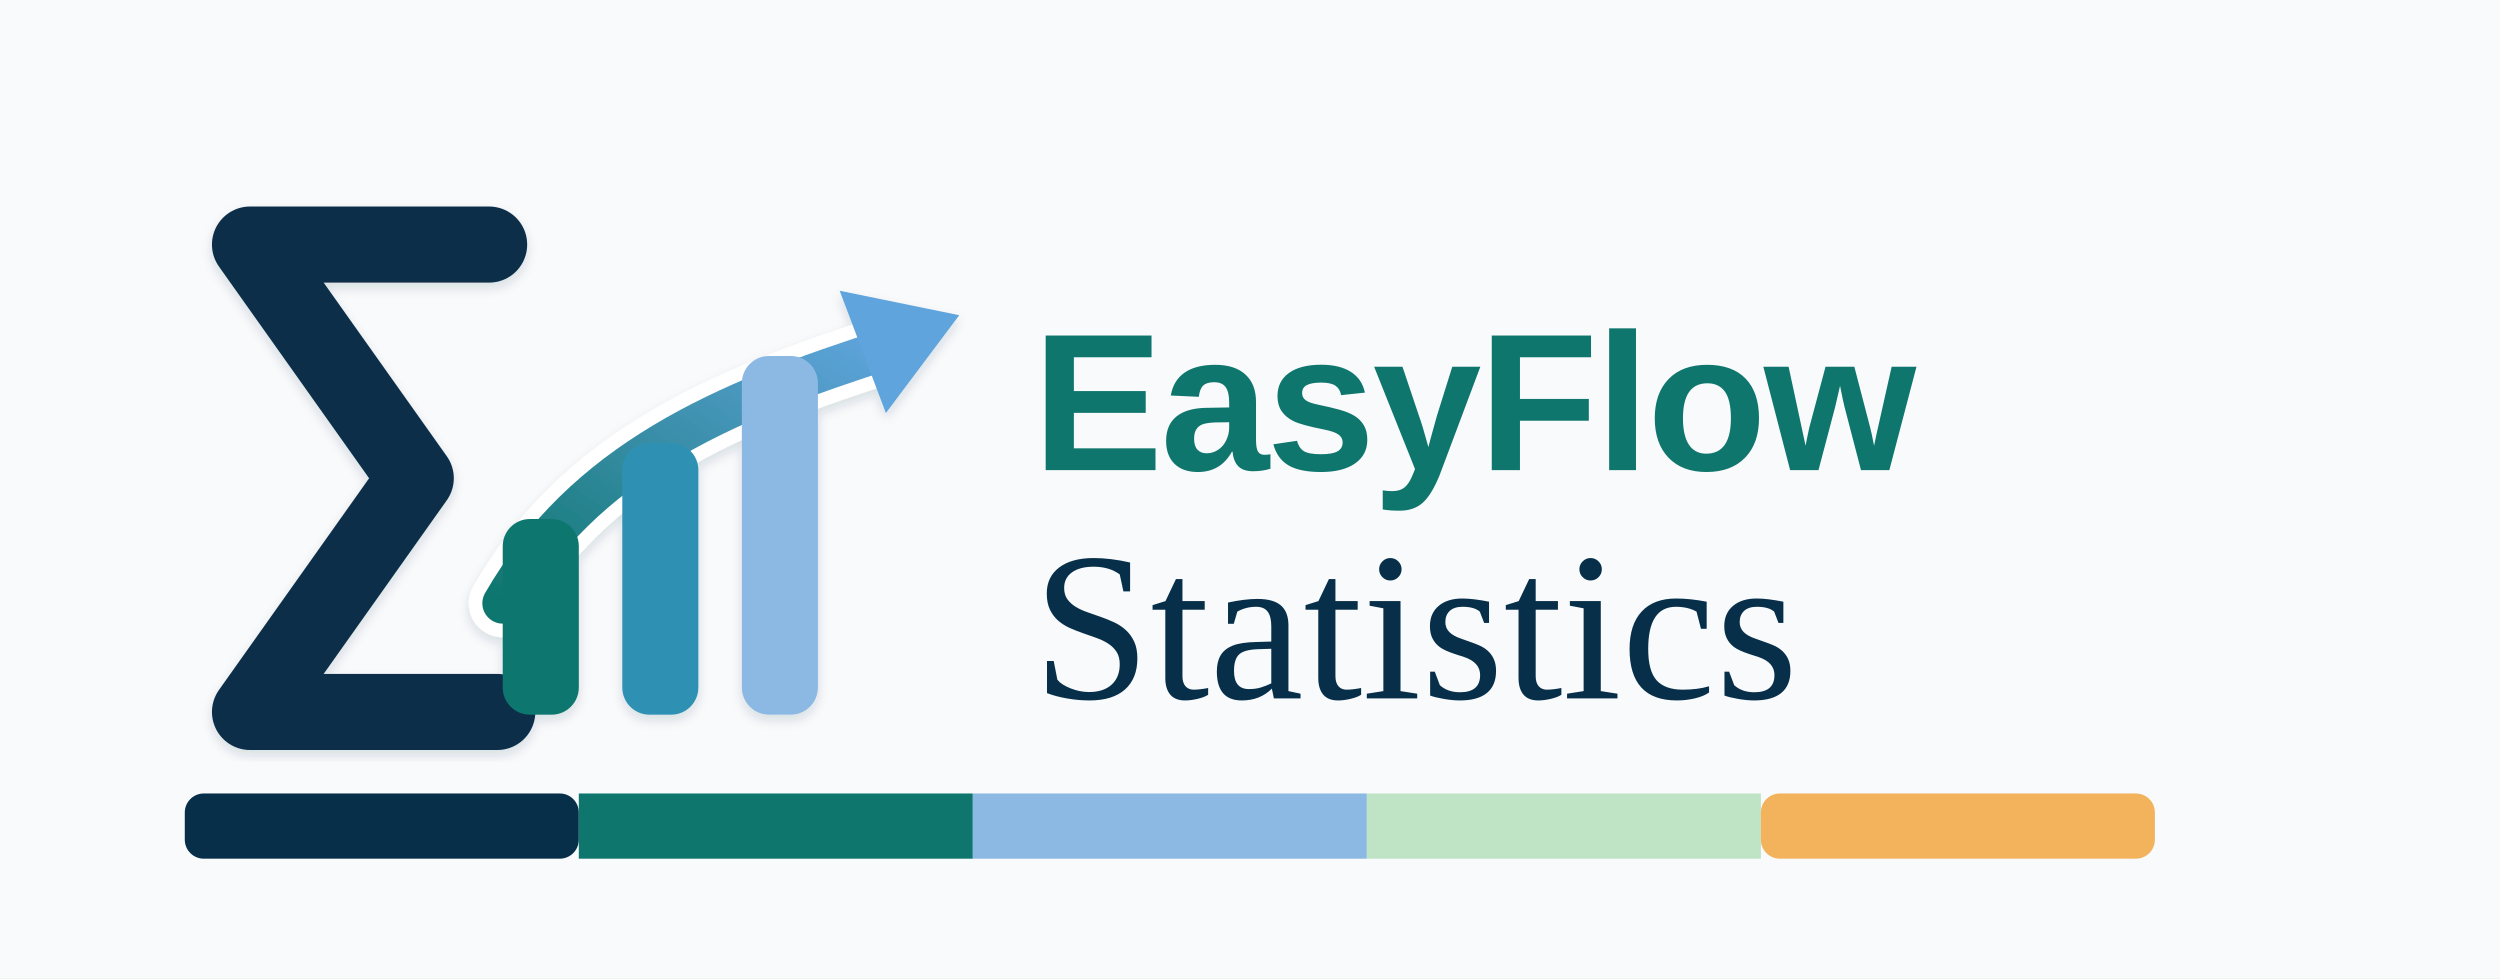
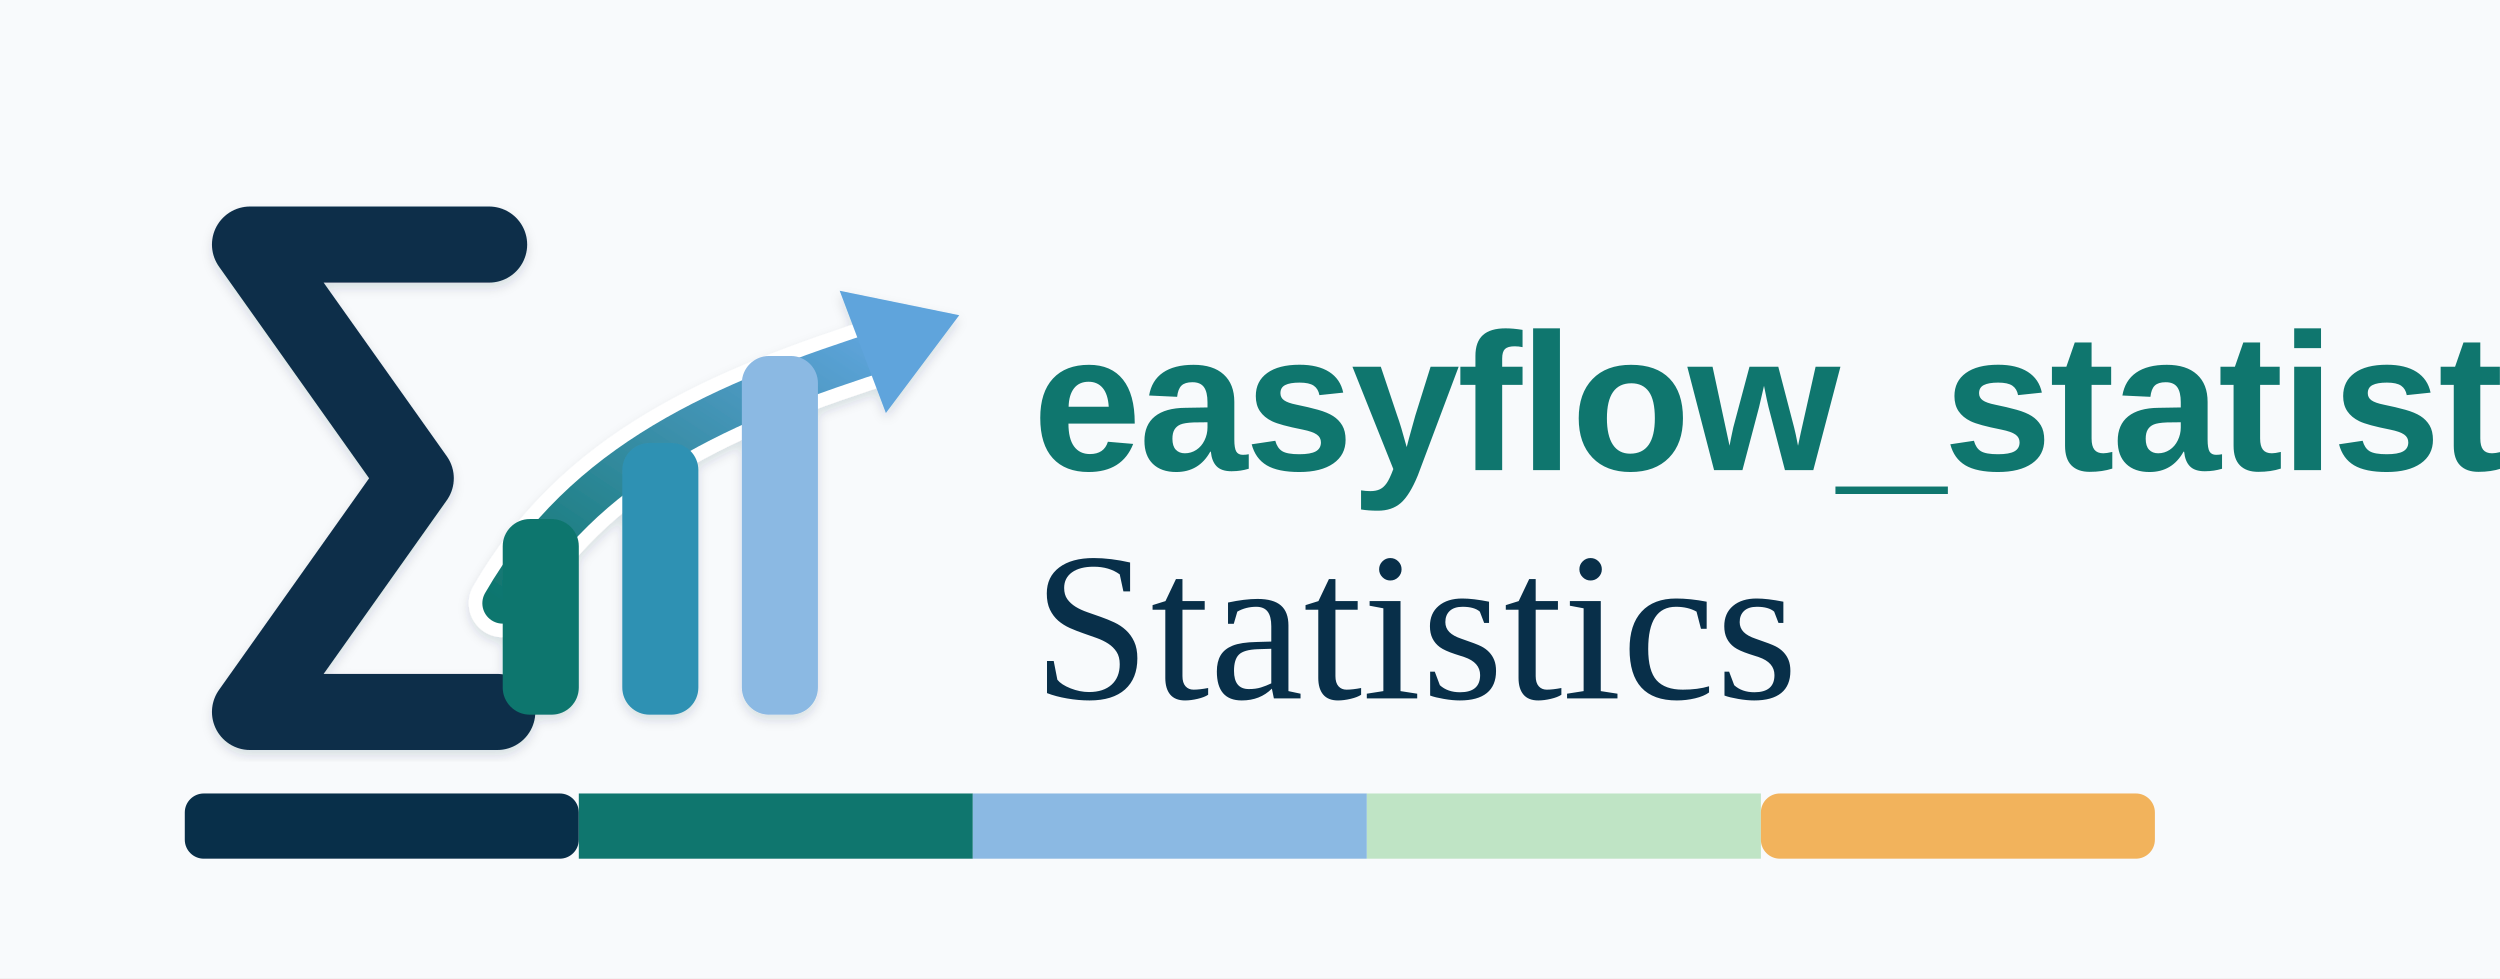
<svg xmlns="http://www.w3.org/2000/svg" viewBox="0 0 920 360" role="img" aria-labelledby="title desc">
  <defs>
    <linearGradient id="barGradient" x1="0" y1="0" x2="1" y2="0">
      <stop offset="0" stop-color="#0f766e" />
      <stop offset="1" stop-color="#8bb9e3" />
    </linearGradient>
    <linearGradient id="flowGradient" x1="0" y1="1" x2="1" y2="0">
      <stop offset="0" stop-color="#0f766e" />
      <stop offset="1" stop-color="#5fa4dc" />
    </linearGradient>
    <filter id="softShadow" x="-10%" y="-10%" width="120%" height="120%">
      <feDropShadow dx="0" dy="2" stdDeviation="2" flood-color="#082f49" flood-opacity=".14" />
    </filter>
  </defs>
  <rect width="920" height="360" fill="#f8fafc" />
  <g transform="translate(64 72)" filter="url(#softShadow)">
    <path d="M116 18H28L89 104 28 190h91" fill="none" stroke="#082f49" stroke-width="28" stroke-linecap="round" stroke-linejoin="round" />
    <path d="M121 150c30-52 80-74 143-94" fill="none" stroke="#ffffff" stroke-width="25" stroke-linecap="round" />
    <path d="M121 150c30-52 80-74 143-94" fill="none" stroke="url(#flowGradient)" stroke-width="15" stroke-linecap="round" />
    <path d="M245 35l44 9-27 36z" fill="#5fa4dc" />
    <rect x="121" y="119" width="28" height="72" rx="10" fill="#0f766e" />
    <rect x="165" y="91" width="28" height="100" rx="10" fill="#2f91b3" />
    <rect x="209" y="59" width="28" height="132" rx="10" fill="#8bb9e3" />
  </g>
  <g transform="translate(380 105)">
-     <text x="0" y="68" font-family="Segoe UI, Arial, sans-serif" font-size="72" font-weight="800" fill="#0f766e" letter-spacing="-1">EasyFlow</text>
+     <text x="0" y="68" font-family="Segoe UI, Arial, sans-serif" font-size="72" font-weight="800" fill="#0f766e" letter-spacing="-1">easyflow_statistics</text>
    <text x="0" y="152" font-family="Georgia, 'Times New Roman', serif" font-size="78" font-weight="500" fill="#082f49">Statistics</text>
  </g>
  <g transform="translate(68 292)">
    <rect x="0" y="0" width="145" height="24" rx="7" fill="#082f49" />
    <rect x="145" y="0" width="145" height="24" fill="#0f766e" />
    <rect x="290" y="0" width="145" height="24" fill="#8bb9e3" />
    <rect x="435" y="0" width="145" height="24" fill="#bfe4c5" />
    <rect x="580" y="0" width="145" height="24" rx="7" fill="#f2b35c" />
  </g>
</svg>
